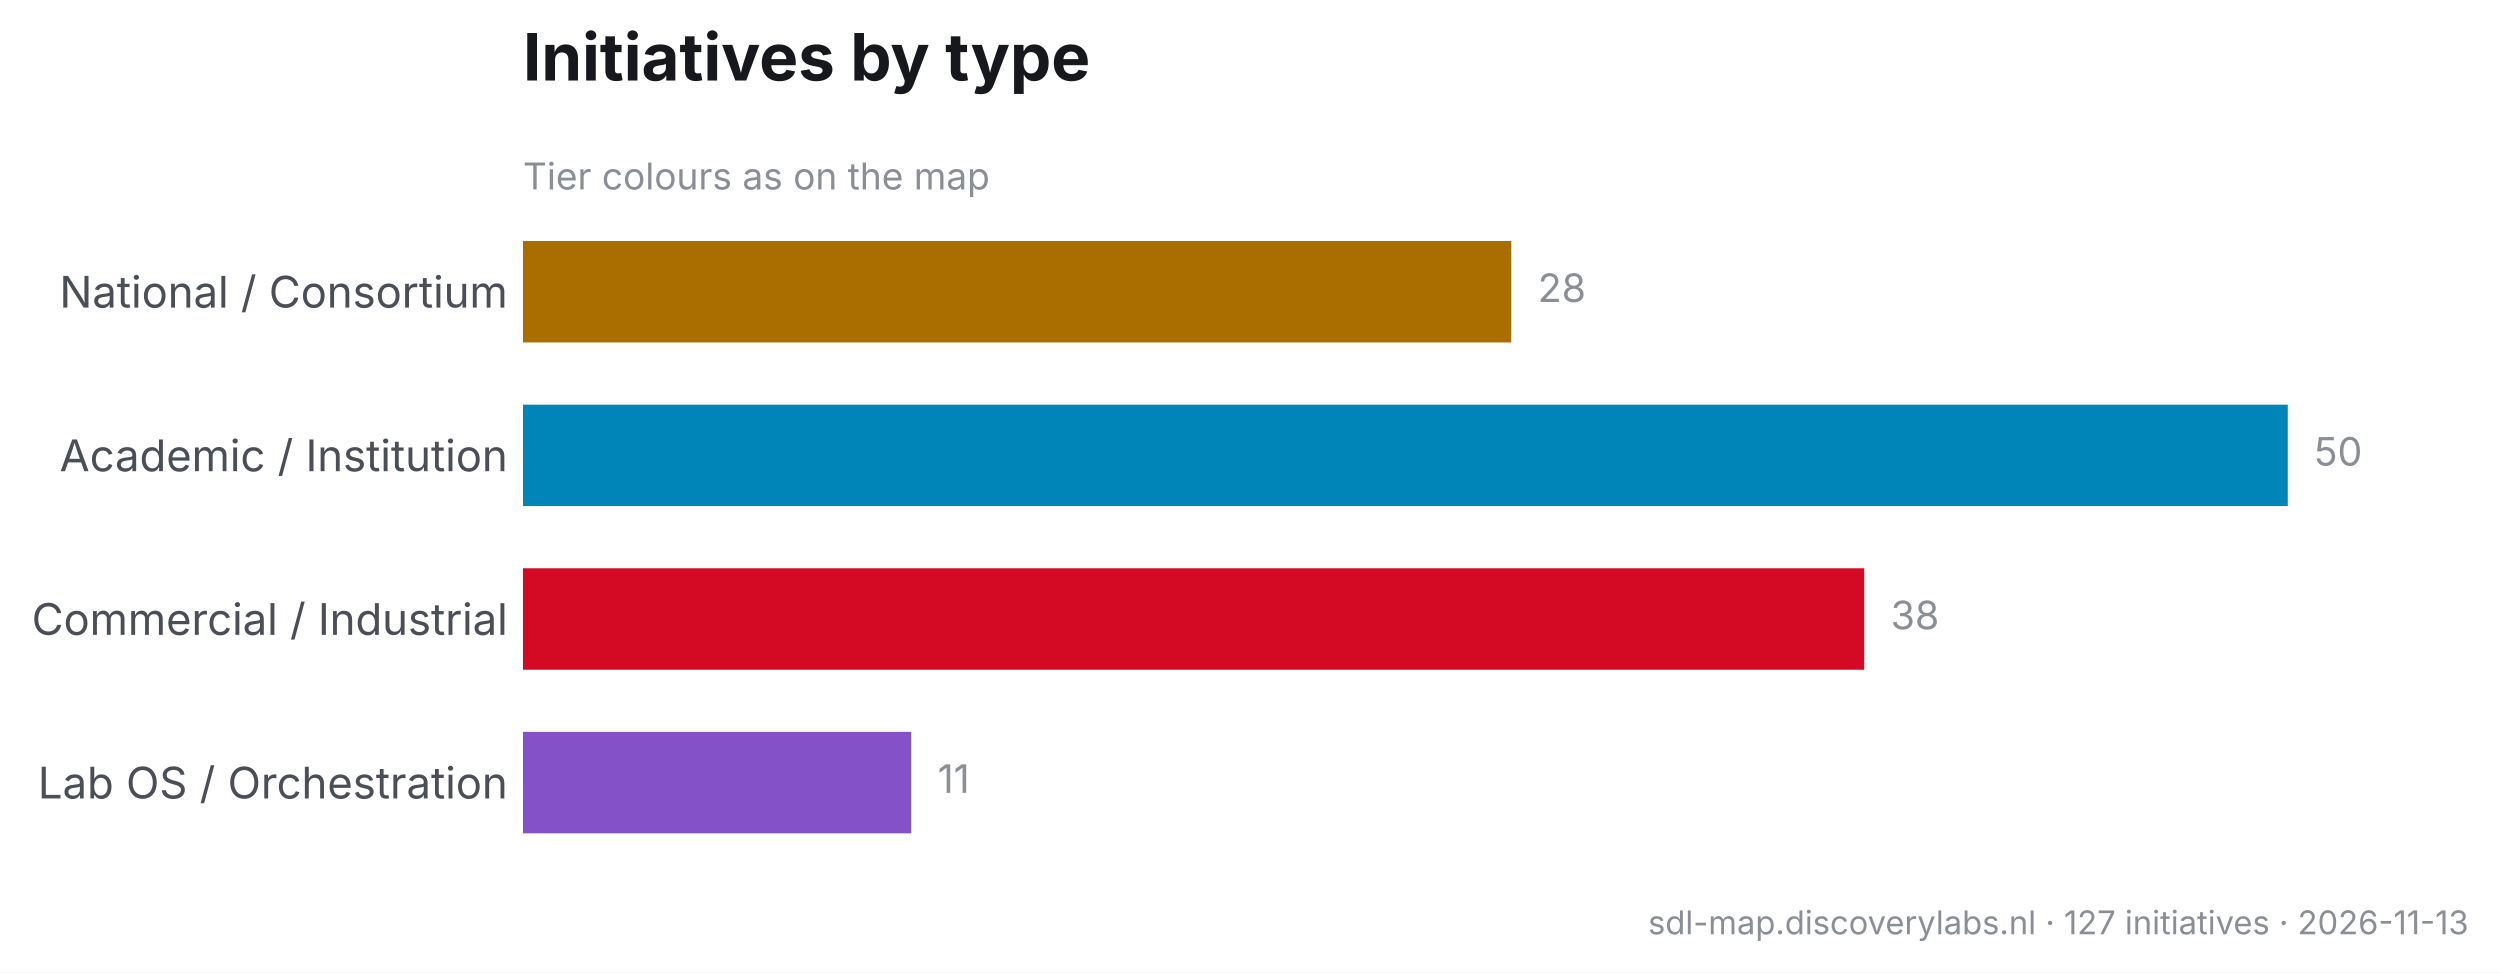
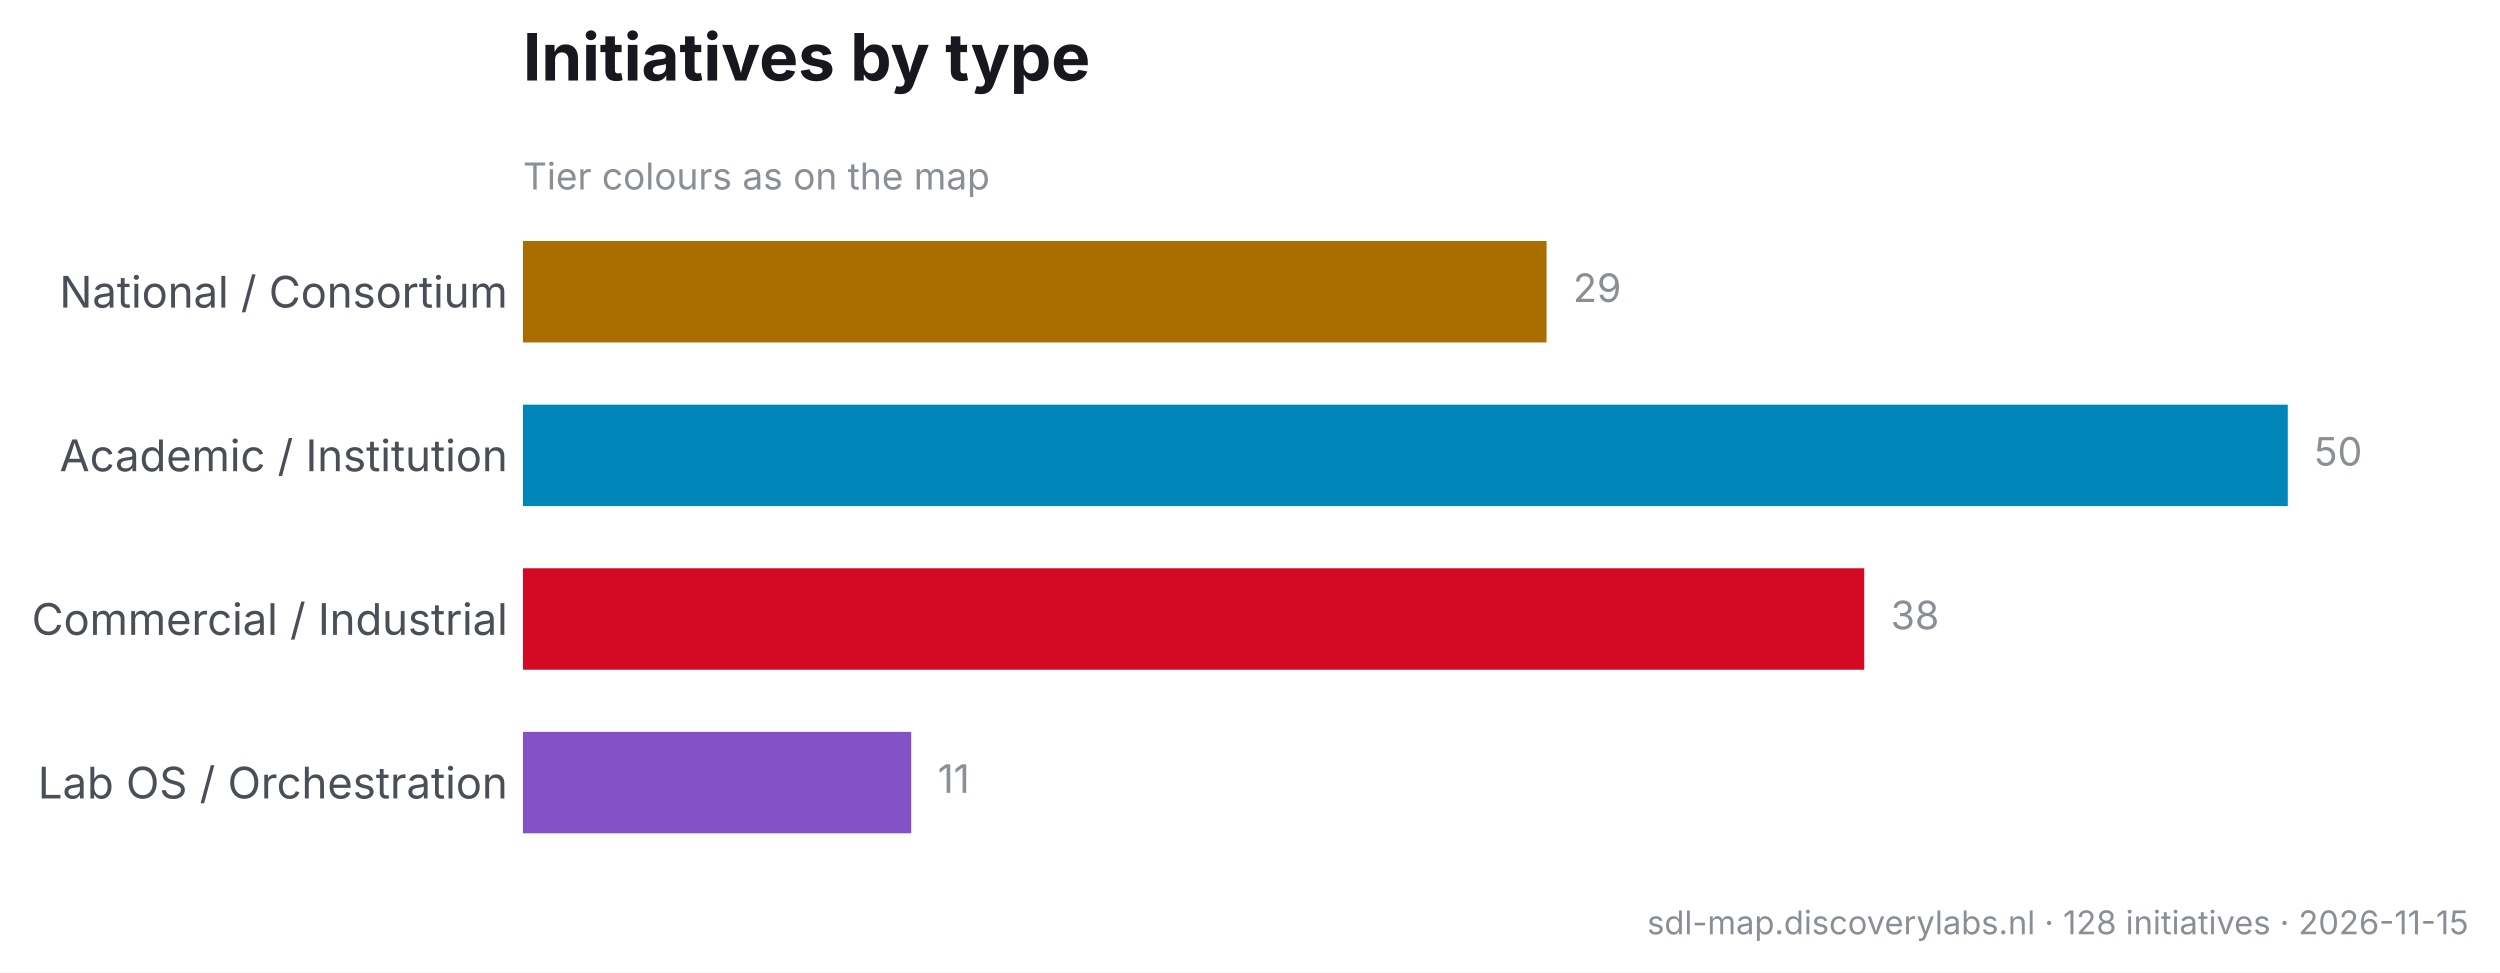
<svg xmlns="http://www.w3.org/2000/svg" width="573.257pt" height="222.984pt" viewBox="0 0 573.257 222.984" version="1.1">
  <defs>
    <style type="text/css">*{stroke-linejoin: round; stroke-linecap: butt}</style>
  </defs>
  <g id="figure_1">
    <g id="patch_1">
      <path d="M 0 222.984  L 573.257 222.984  L 573.257 0  L 0 0  z " style="fill: #ffffff" />
    </g>
    <g id="axes_1">
      <g id="patch_2">
        <path d="M 119.917 197.881  L 561.017 197.881  L 561.017 48.471  L 119.917 48.471  z " style="fill: #ffffff" />
      </g>
      <g id="matplotlib.axis_1" />
      <g id="matplotlib.axis_2">
        <g id="ytick_1">
          <g id="line2d_1" />
          <g id="text_1">
            <text style="font-size: 10px; font-family: 'Inter', 'Helvetica Neue', 'Arial', 'DejaVu Sans', 'Bitstream Vera Sans', 'Computer Modern Sans Serif', 'Lucida Grande', 'Verdana', 'Geneva', 'Lucid', 'Helvetica', 'Avant Garde', sans-serif; text-anchor: end; fill: #4a4f57" x="116.417" y="70.532" transform="rotate(-0 116.4172 70.53153)">National / Consortium</text>
          </g>
        </g>
        <g id="ytick_2">
          <g id="line2d_2" />
          <g id="text_2">
            <text style="font-size: 10px; font-family: 'Inter', 'Helvetica Neue', 'Arial', 'DejaVu Sans', 'Bitstream Vera Sans', 'Computer Modern Sans Serif', 'Lucida Grande', 'Verdana', 'Geneva', 'Lucid', 'Helvetica', 'Avant Garde', sans-serif; text-anchor: end; fill: #4a4f57" x="116.417" y="108.053" transform="rotate(-0 116.4172 108.0528)">Academic / Institution</text>
          </g>
        </g>
        <g id="ytick_3">
          <g id="line2d_3" />
          <g id="text_3">
            <text style="font-size: 10px; font-family: 'Inter', 'Helvetica Neue', 'Arial', 'DejaVu Sans', 'Bitstream Vera Sans', 'Computer Modern Sans Serif', 'Lucida Grande', 'Verdana', 'Geneva', 'Lucid', 'Helvetica', 'Avant Garde', sans-serif; text-anchor: end; fill: #4a4f57" x="116.417" y="145.574" transform="rotate(-0 116.4172 145.574)">Commercial / Industrial</text>
          </g>
        </g>
        <g id="ytick_4">
          <g id="line2d_4" />
          <g id="text_4">
            <text style="font-size: 10px; font-family: 'Inter', 'Helvetica Neue', 'Arial', 'DejaVu Sans', 'Bitstream Vera Sans', 'Computer Modern Sans Serif', 'Lucida Grande', 'Verdana', 'Geneva', 'Lucid', 'Helvetica', 'Avant Garde', sans-serif; text-anchor: end; fill: #4a4f57" x="116.417" y="183.095" transform="rotate(-0 116.4172 183.0953)">Lab OS / Orchestration</text>
          </g>
        </g>
      </g>
      <g id="patch_3">
-         <path d="M 119.917 55.262  L 346.537 55.262  L 346.537 78.526  L 119.917 78.526  z " clip-path="url(#p6cf5f66203)" style="fill: #aa6d00" />
+         <path d="M 119.917 55.262  L 354.631 55.262  L 354.631 78.526  L 119.917 78.526  z " clip-path="url(#p441ecd120a)" style="fill: #aa6d00" />
      </g>
      <g id="patch_4">
-         <path d="M 119.917 92.784  L 524.596 92.784  L 524.596 116.047  L 119.917 116.047  z " clip-path="url(#p6cf5f66203)" style="fill: #0085b9" />
+         <path d="M 119.917 92.784  L 524.596 92.784  L 524.596 116.047  L 119.917 116.047  z " clip-path="url(#p441ecd120a)" style="fill: #0085b9" />
      </g>
      <g id="patch_5">
-         <path d="M 119.917 130.305  L 427.473 130.305  L 427.473 153.568  L 119.917 153.568  z " clip-path="url(#p6cf5f66203)" style="fill: #d40924" />
+         <path d="M 119.917 130.305  L 427.473 130.305  L 427.473 153.568  L 119.917 153.568  z " clip-path="url(#p441ecd120a)" style="fill: #d40924" />
      </g>
      <g id="patch_6">
-         <path d="M 119.917 167.826  L 208.947 167.826  L 208.947 191.089  L 119.917 191.089  z " clip-path="url(#p6cf5f66203)" style="fill: #8451c9" />
+         <path d="M 119.917 167.826  L 208.947 167.826  L 208.947 191.089  L 119.917 191.089  z " clip-path="url(#p441ecd120a)" style="fill: #8451c9" />
      </g>
      <g id="text_5">
-         <text style="font-size: 9px; font-family: 'Inter', 'Helvetica Neue', 'Arial', 'DejaVu Sans', 'Bitstream Vera Sans', 'Computer Modern Sans Serif', 'Lucida Grande', 'Verdana', 'Geneva', 'Lucid', 'Helvetica', 'Avant Garde', sans-serif; text-anchor: start; fill: #8a8f96" x="352.608" y="69.249" transform="rotate(-0 352.6076 69.24949)">28</text>
+         <text style="font-size: 9px; font-family: 'Inter', 'Helvetica Neue', 'Arial', 'DejaVu Sans', 'Bitstream Vera Sans', 'Computer Modern Sans Serif', 'Lucida Grande', 'Verdana', 'Geneva', 'Lucid', 'Helvetica', 'Avant Garde', sans-serif; text-anchor: start; fill: #8a8f96" x="360.701" y="69.249" transform="rotate(-0 360.7011 69.24949)">29</text>
      </g>
      <g id="text_6">
        <text style="font-size: 9px; font-family: 'Inter', 'Helvetica Neue', 'Arial', 'DejaVu Sans', 'Bitstream Vera Sans', 'Computer Modern Sans Serif', 'Lucida Grande', 'Verdana', 'Geneva', 'Lucid', 'Helvetica', 'Avant Garde', sans-serif; text-anchor: start; fill: #8a8f96" x="530.666" y="106.771" transform="rotate(-0 530.6663 106.7707)">50</text>
      </g>
      <g id="text_7">
        <text style="font-size: 9px; font-family: 'Inter', 'Helvetica Neue', 'Arial', 'DejaVu Sans', 'Bitstream Vera Sans', 'Computer Modern Sans Serif', 'Lucida Grande', 'Verdana', 'Geneva', 'Lucid', 'Helvetica', 'Avant Garde', sans-serif; text-anchor: start; fill: #8a8f96" x="433.543" y="144.292" transform="rotate(-0 433.5433 144.292)">38</text>
      </g>
      <g id="text_8">
        <text style="font-size: 9px; font-family: 'Inter', 'Helvetica Neue', 'Arial', 'DejaVu Sans', 'Bitstream Vera Sans', 'Computer Modern Sans Serif', 'Lucida Grande', 'Verdana', 'Geneva', 'Lucid', 'Helvetica', 'Avant Garde', sans-serif; text-anchor: start; fill: #8a8f96" x="215.017" y="181.813" transform="rotate(-0 215.0167 181.8132)">11</text>
      </g>
      <g id="text_9">
        <text style="font-size: 8.5px; font-family: 'Inter', 'Helvetica Neue', 'Arial', 'DejaVu Sans', 'Bitstream Vera Sans', 'Computer Modern Sans Serif', 'Lucida Grande', 'Verdana', 'Geneva', 'Lucid', 'Helvetica', 'Avant Garde', sans-serif; text-anchor: start; fill: #8a8f96" x="119.917" y="43.45" transform="rotate(-0 119.9172 43.44955)">Tier colours as on the map</text>
      </g>
      <g id="text_10">
        <text style="font-weight: 650; font-size: 15px; font-family: 'Inter', 'Helvetica Neue', 'Arial', 'DejaVu Sans', 'Bitstream Vera Sans', 'Computer Modern Sans Serif', 'Lucida Grande', 'Verdana', 'Geneva', 'Lucid', 'Helvetica', 'Avant Garde', sans-serif; text-anchor: start; fill: #16181d" x="119.917" y="18.471" transform="rotate(-0 119.9172 18.47109)">Initiatives by type</text>
      </g>
    </g>
    <g id="text_11">
-       <text style="font-size: 7.5px; font-family: 'Inter', 'Helvetica Neue', 'Arial', 'DejaVu Sans', 'Bitstream Vera Sans', 'Computer Modern Sans Serif', 'Lucida Grande', 'Verdana', 'Geneva', 'Lucid', 'Helvetica', 'Avant Garde', sans-serif; text-anchor: end; fill: #8a8f96" x="566.057" y="214.225" transform="rotate(-0 566.0572 214.2247)">sdl-map.discoverylabs.nl · 127 initiatives · 2026-11-13</text>
+       <text style="font-size: 7.5px; font-family: 'Inter', 'Helvetica Neue', 'Arial', 'DejaVu Sans', 'Bitstream Vera Sans', 'Computer Modern Sans Serif', 'Lucida Grande', 'Verdana', 'Geneva', 'Lucid', 'Helvetica', 'Avant Garde', sans-serif; text-anchor: end; fill: #8a8f96" x="566.057" y="214.225" transform="rotate(-0 566.0572 214.2247)">sdl-map.discoverylabs.nl · 128 initiatives · 2026-11-15</text>
    </g>
  </g>
  <defs>
-     <clipPath id="p6cf5f66203">
+     <clipPath id="p441ecd120a">
      <rect x="119.917" y="48.471" width="441.1" height="149.41" />
    </clipPath>
  </defs>
</svg>
